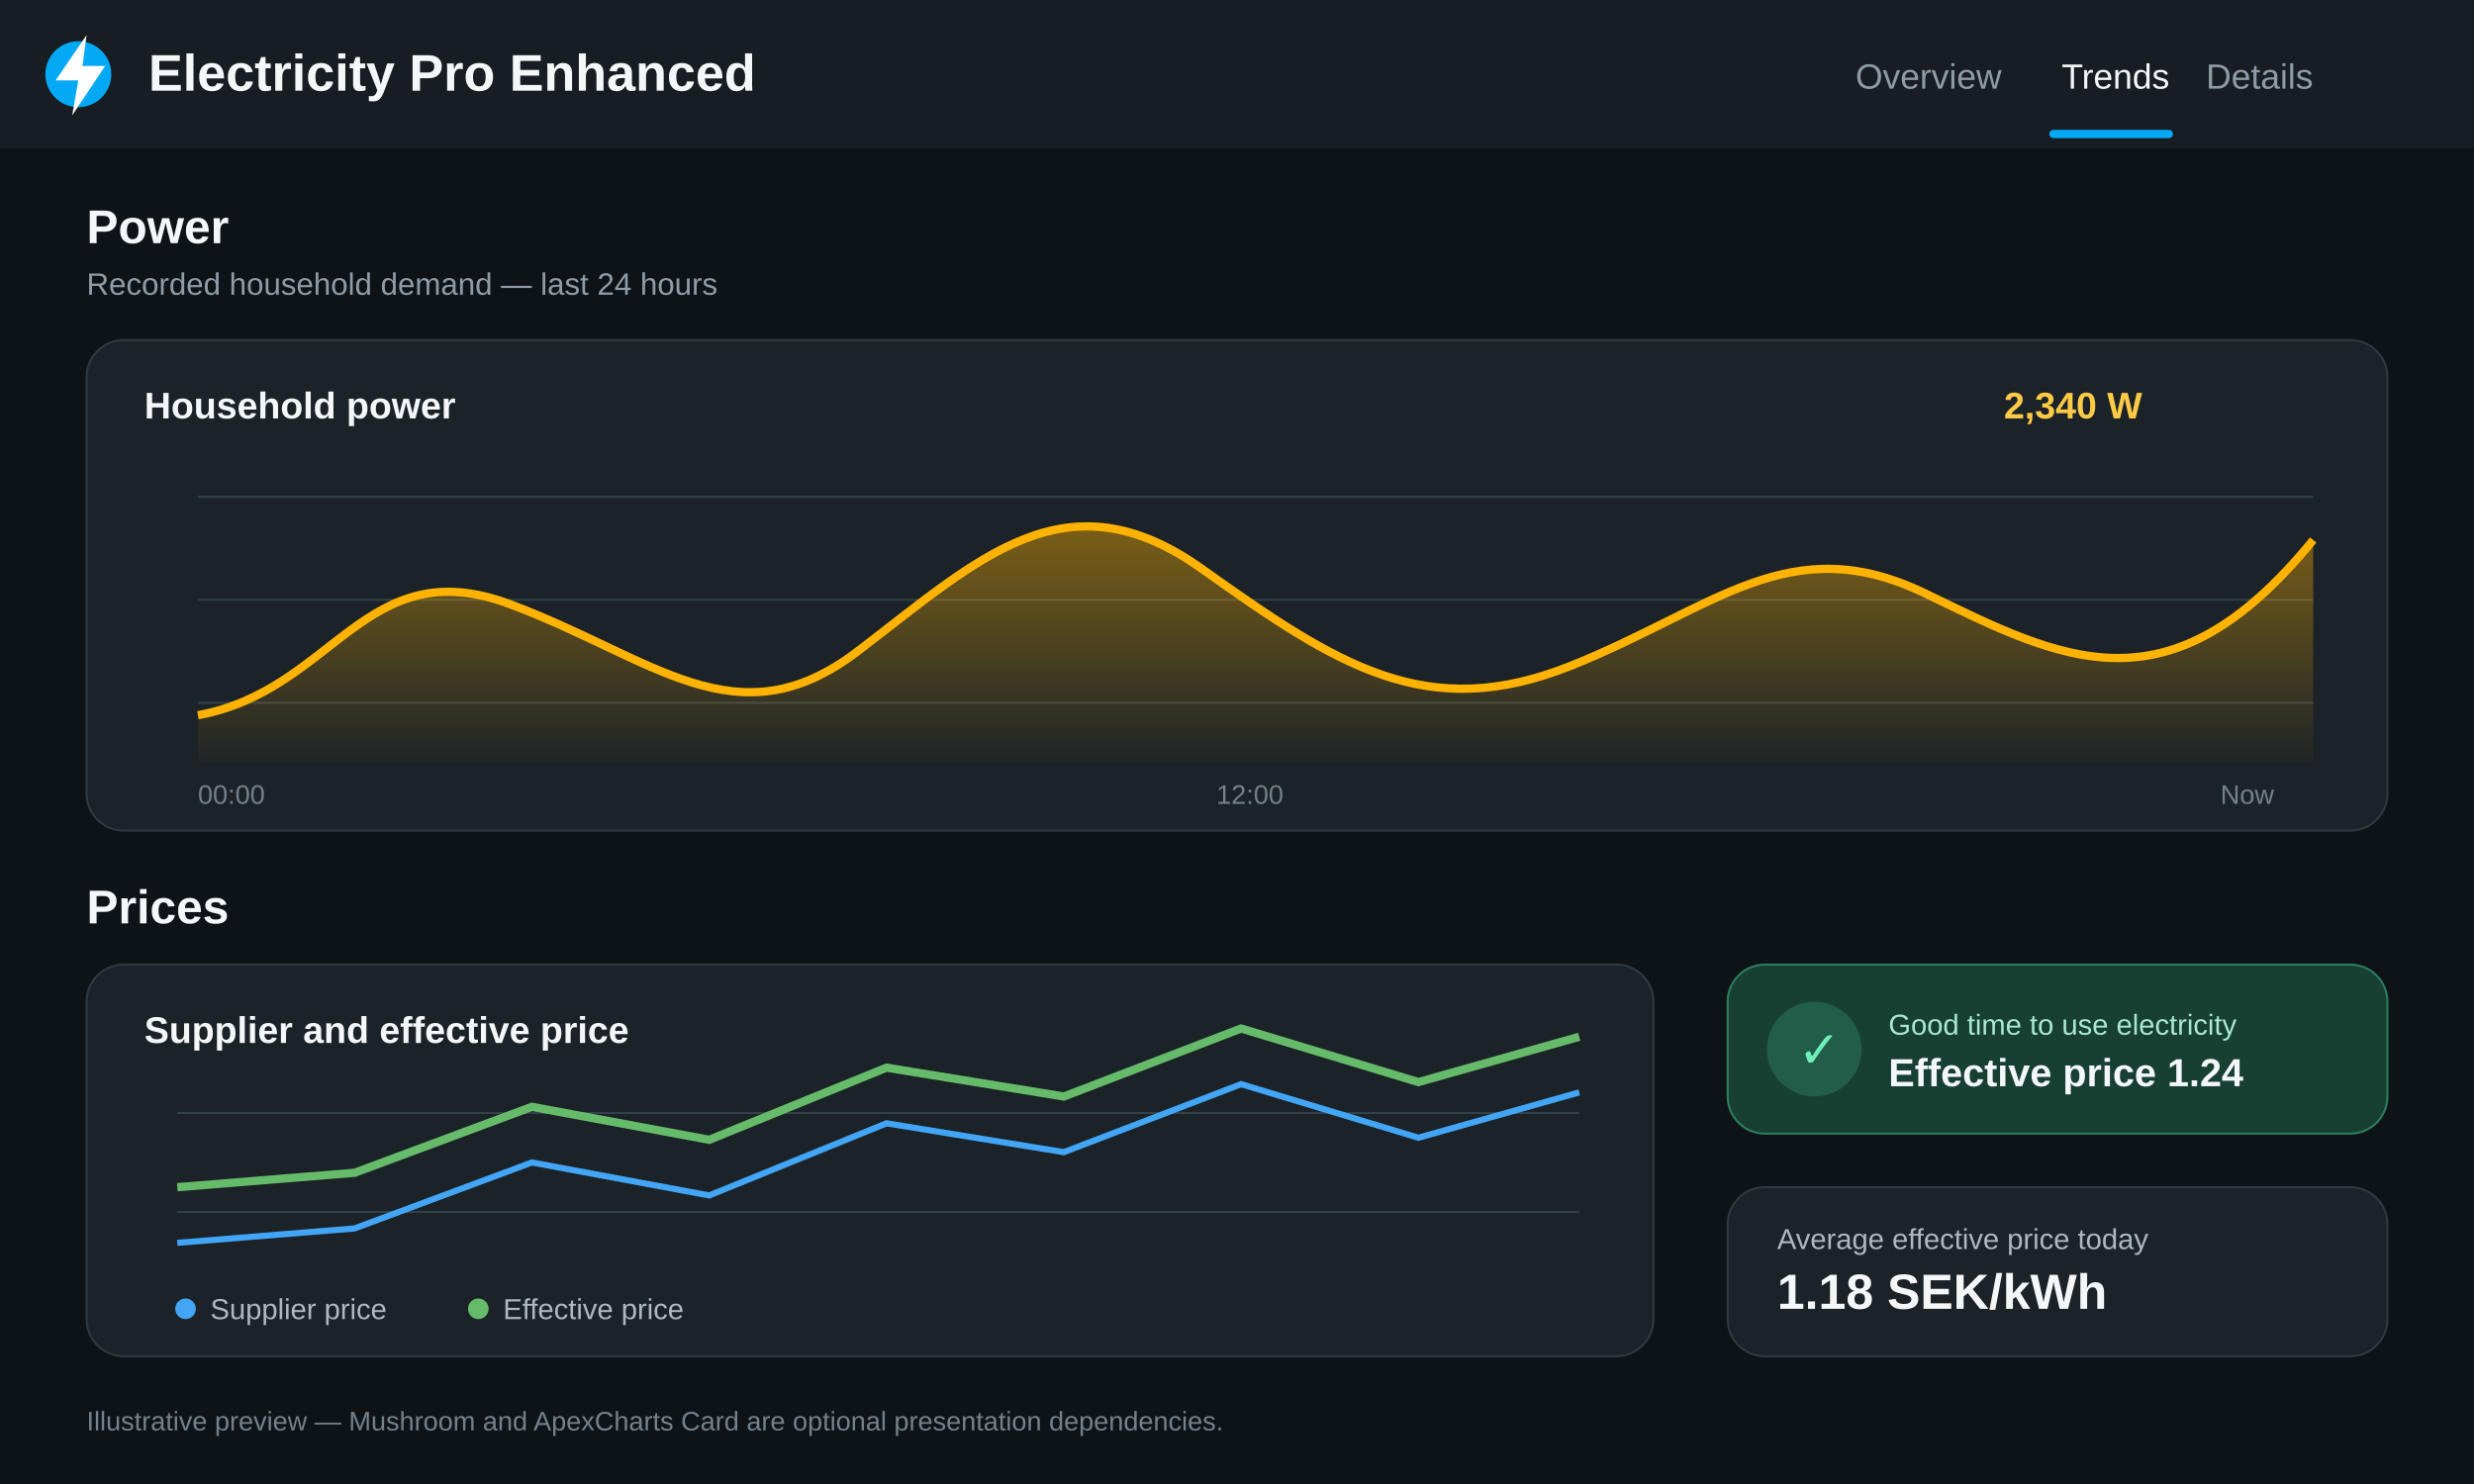
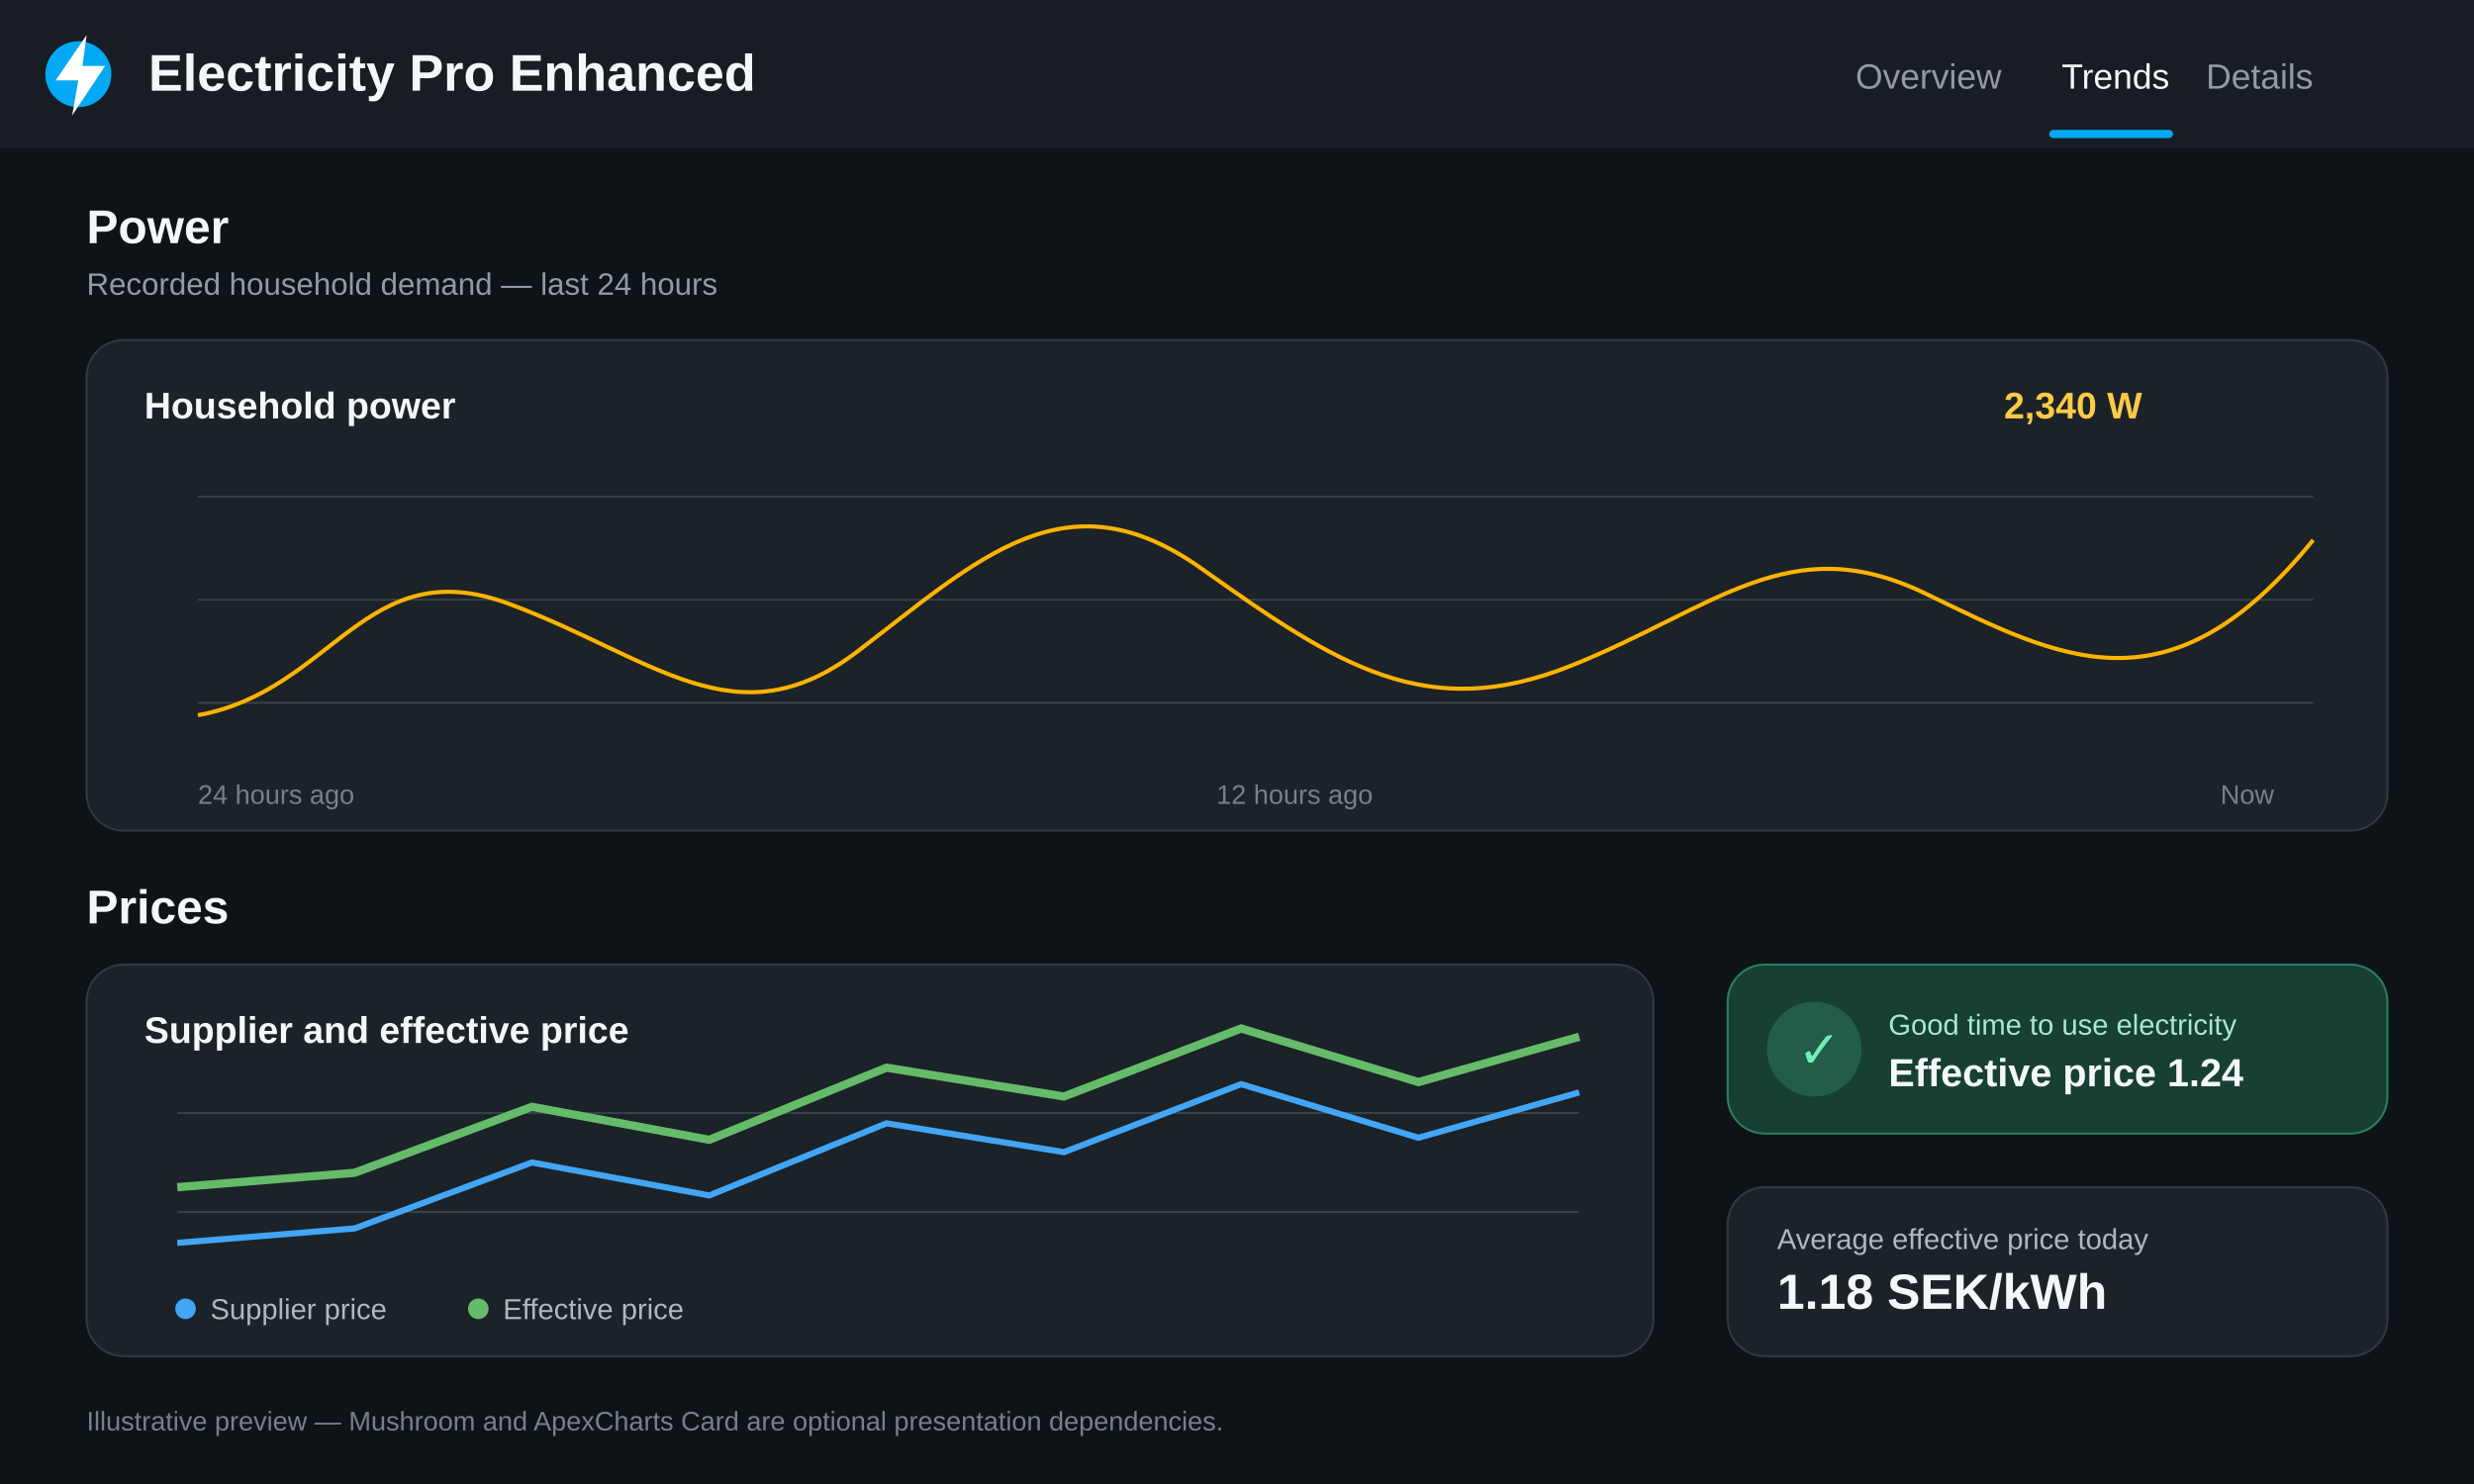
<svg xmlns="http://www.w3.org/2000/svg" width="1200" height="720" viewBox="0 0 1200 720" role="img" aria-labelledby="title desc">
-   <defs>
-     <linearGradient id="powerFill" x1="0" y1="0" x2="0" y2="1">
-       <stop offset="0" stop-color="#ffb300" stop-opacity="0.42" />
-       <stop offset="1" stop-color="#ffb300" stop-opacity="0.02" />
-     </linearGradient>
-   </defs>
  <rect width="1200" height="720" fill="#0e1317" />
  <rect width="1200" height="72" fill="#171d22" />
  <circle cx="38" cy="36" r="16" fill="#03a9f4" />
  <path d="M42 17L27 39h11l-3 17 16-24H40z" fill="#fff" />
  <text x="72" y="44" fill="#f4f7f9" font-family="Arial, sans-serif" font-size="25" font-weight="700">Electricity Pro Enhanced</text>
  <text x="900" y="43" fill="#8f9ba5" font-family="Arial, sans-serif" font-size="17">Overview</text>
  <text x="1000" y="43" fill="#f4f7f9" font-family="Arial, sans-serif" font-size="17">Trends</text>
  <text x="1070" y="43" fill="#8f9ba5" font-family="Arial, sans-serif" font-size="17">Details</text>
  <rect x="994" y="63" width="60" height="4" rx="2" fill="#03a9f4" />
  <g font-family="Arial, sans-serif">
    <text x="42" y="118" fill="#f4f7f9" font-size="23" font-weight="700">Power</text>
    <text x="42" y="143" fill="#8f9ba5" font-size="15">Recorded household demand — last 24 hours</text>
    <g transform="translate(42 165)">
      <rect width="1116" height="238" rx="18" fill="#1b2228" stroke="#303940" />
      <text x="28" y="38" fill="#f4f7f9" font-size="18" font-weight="700">Household power</text>
      <text x="930" y="38" fill="#ffca45" font-size="18" font-weight="700">2,340 W</text>
      <g stroke="#344049" stroke-width="1">
        <line x1="54" y1="76" x2="1080" y2="76" />
        <line x1="54" y1="126" x2="1080" y2="126" />
        <line x1="54" y1="176" x2="1080" y2="176" />
      </g>
-       <path d="M54 182 C120 170 135 102 205 128 S315 196 374 151 S475 64 541 111 S650 186 720 158 S826 91 892 123 S1010 183 1080 97 L1080 205 L54 205 Z" fill="url(#powerFill)" />
-       <path d="M54 182 C120 170 135 102 205 128 S315 196 374 151 S475 64 541 111 S650 186 720 158 S826 91 892 123 S1010 183 1080 97" fill="none" stroke="#ffb300" stroke-width="4" />
-       <text x="54" y="225" fill="#75818a" font-size="13">00:00</text>
-       <text x="548" y="225" fill="#75818a" font-size="13">12:00</text>
+       <path d="M54 182 C120 170 135 102 205 128 S315 196 374 151 S475 64 541 111 S650 186 720 158 S826 91 892 123 S1010 183 1080 97" fill="none" stroke="#ffb300" stroke-width="2" />
+       <text x="54" y="225" fill="#75818a" font-size="13">24 hours ago</text>
+       <text x="548" y="225" fill="#75818a" font-size="13">12 hours ago</text>
      <text x="1035" y="225" fill="#75818a" font-size="13">Now</text>
    </g>
    <text x="42" y="448" fill="#f4f7f9" font-size="23" font-weight="700">Prices</text>
    <g transform="translate(42 468)">
      <rect width="760" height="190" rx="18" fill="#1b2228" stroke="#303940" />
      <text x="28" y="38" fill="#f4f7f9" font-size="18" font-weight="700">Supplier and effective price</text>
      <line x1="44" y1="72" x2="724" y2="72" stroke="#344049" />
      <line x1="44" y1="120" x2="724" y2="120" stroke="#344049" />
      <path d="M44 135 L130 128 L216 96 L302 112 L388 77 L474 91 L560 58 L646 84 L724 62" fill="none" stroke="#42a5f5" stroke-width="3" />
      <path d="M44 108 L130 101 L216 69 L302 85 L388 50 L474 64 L560 31 L646 57 L724 35" fill="none" stroke="#66bb6a" stroke-width="4" />
      <circle cx="48" cy="167" r="5" fill="#42a5f5" />
      <text x="60" y="172" fill="#aeb8c0" font-size="14">Supplier price</text>
      <circle cx="190" cy="167" r="5" fill="#66bb6a" />
      <text x="202" y="172" fill="#aeb8c0" font-size="14">Effective price</text>
    </g>
    <g transform="translate(838 468)">
      <rect width="320" height="82" rx="18" fill="#173f32" stroke="#2b7d5f" />
      <circle cx="42" cy="41" r="23" fill="#215d48" />
      <text x="34" y="50" fill="#70efb8" font-size="25">✓</text>
      <text x="78" y="34" fill="#a9e8d0" font-size="14">Good time to use electricity</text>
      <text x="78" y="59" fill="#f4f7f9" font-size="19" font-weight="700">Effective price 1.24</text>
    </g>
    <g transform="translate(838 576)">
      <rect width="320" height="82" rx="18" fill="#1b2228" stroke="#303940" />
      <text x="24" y="30" fill="#aeb8c0" font-size="14">Average effective price today</text>
      <text x="24" y="59" fill="#f4f7f9" font-size="24" font-weight="700">1.18 SEK/kWh</text>
    </g>
  </g>
  <text x="42" y="694" fill="#75818a" font-family="Arial, sans-serif" font-size="13">Illustrative preview — Mushroom and ApexCharts Card are optional presentation dependencies.</text>
</svg>
